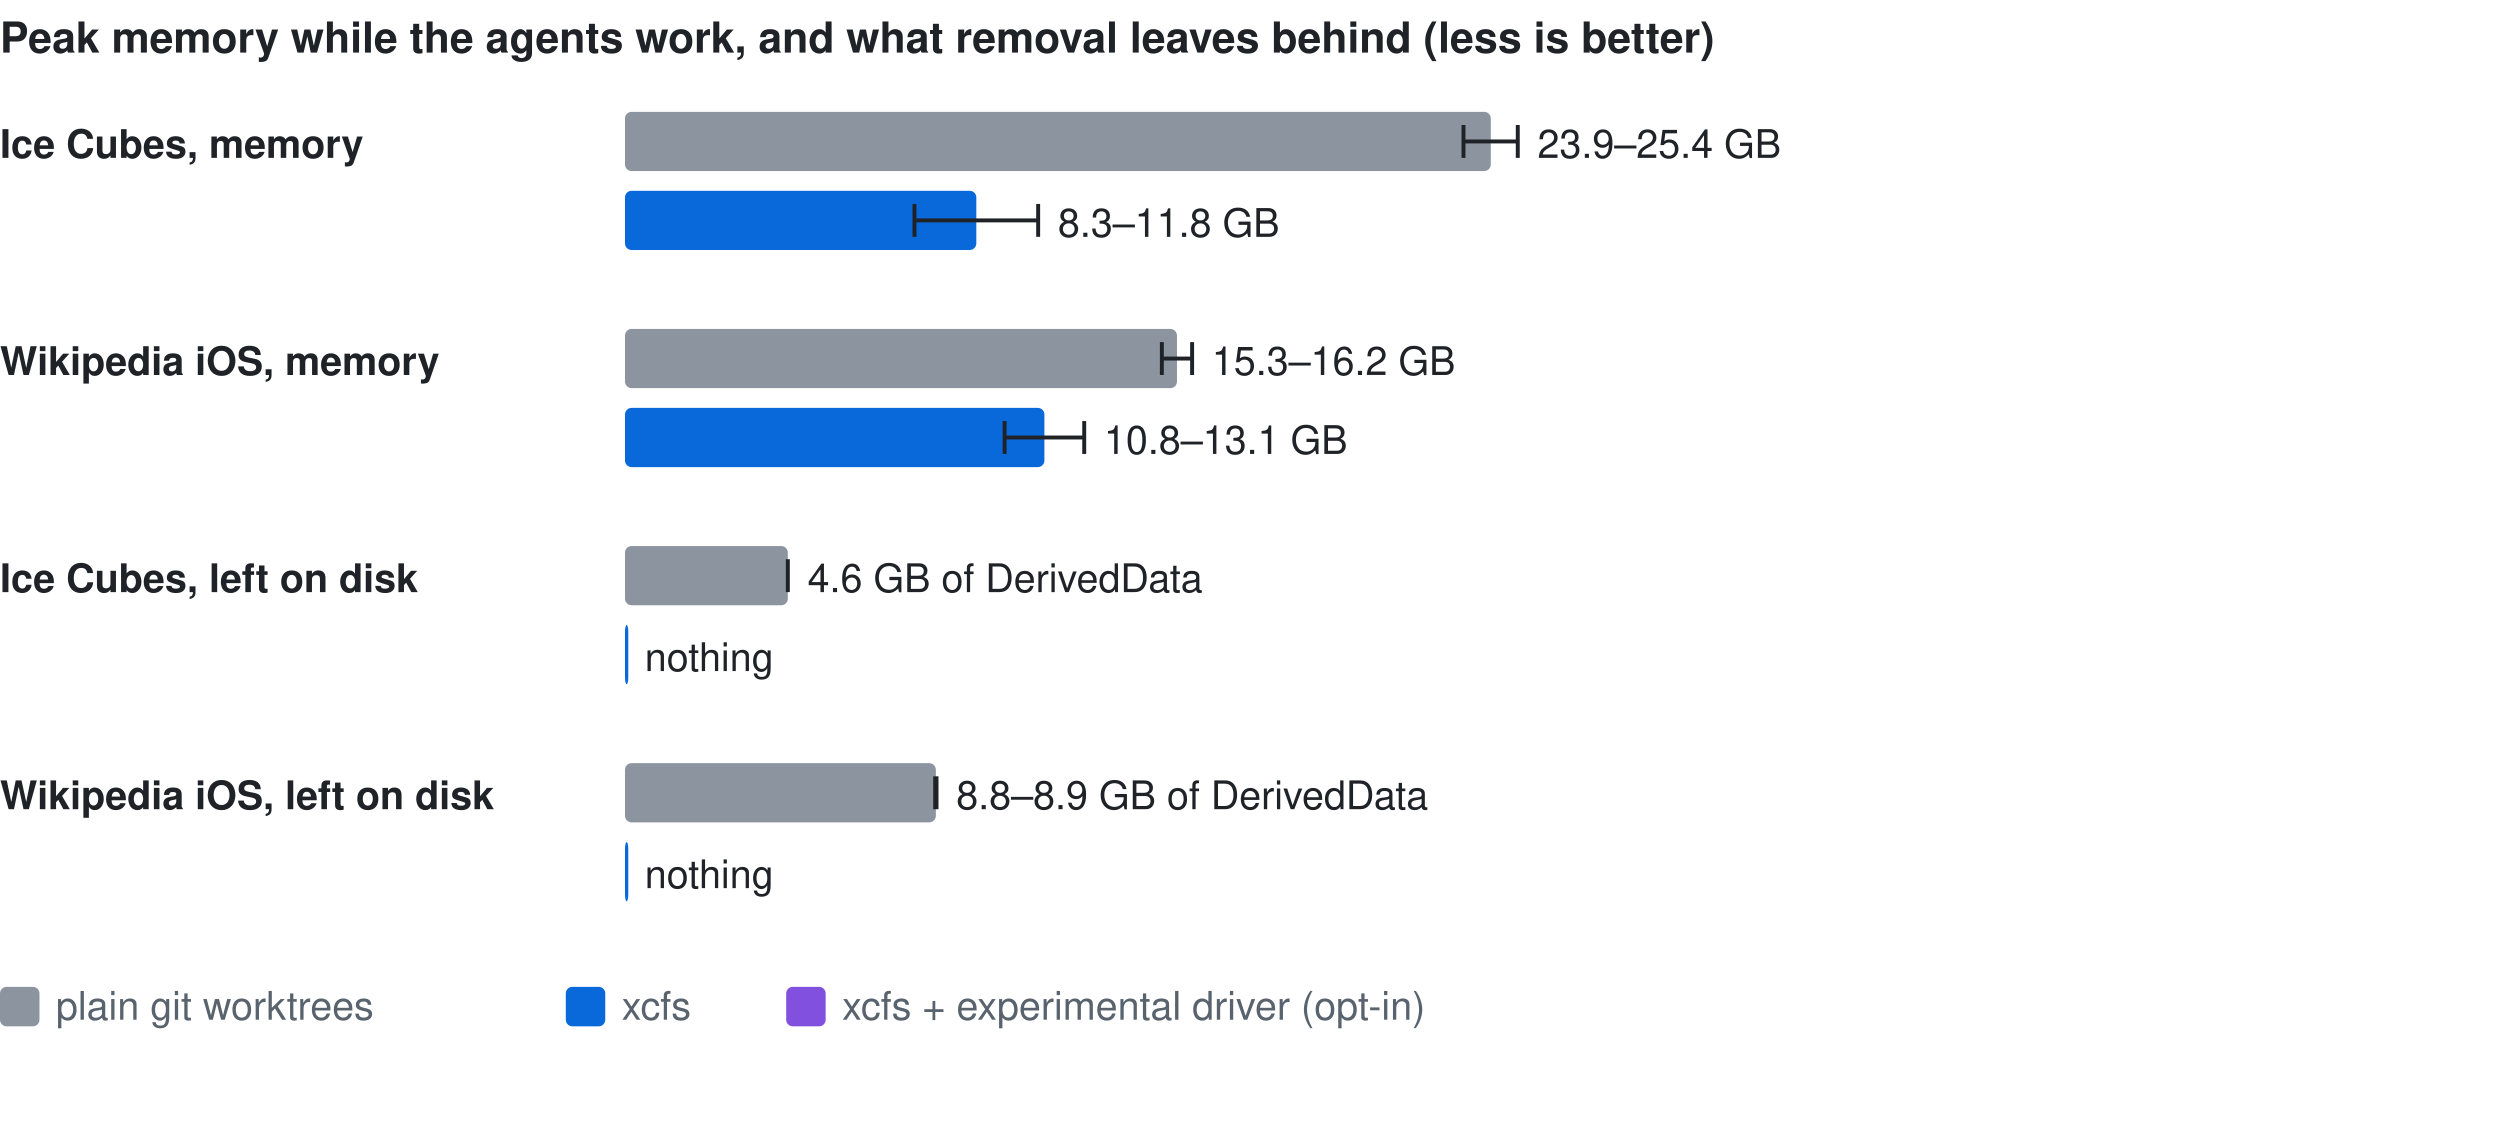
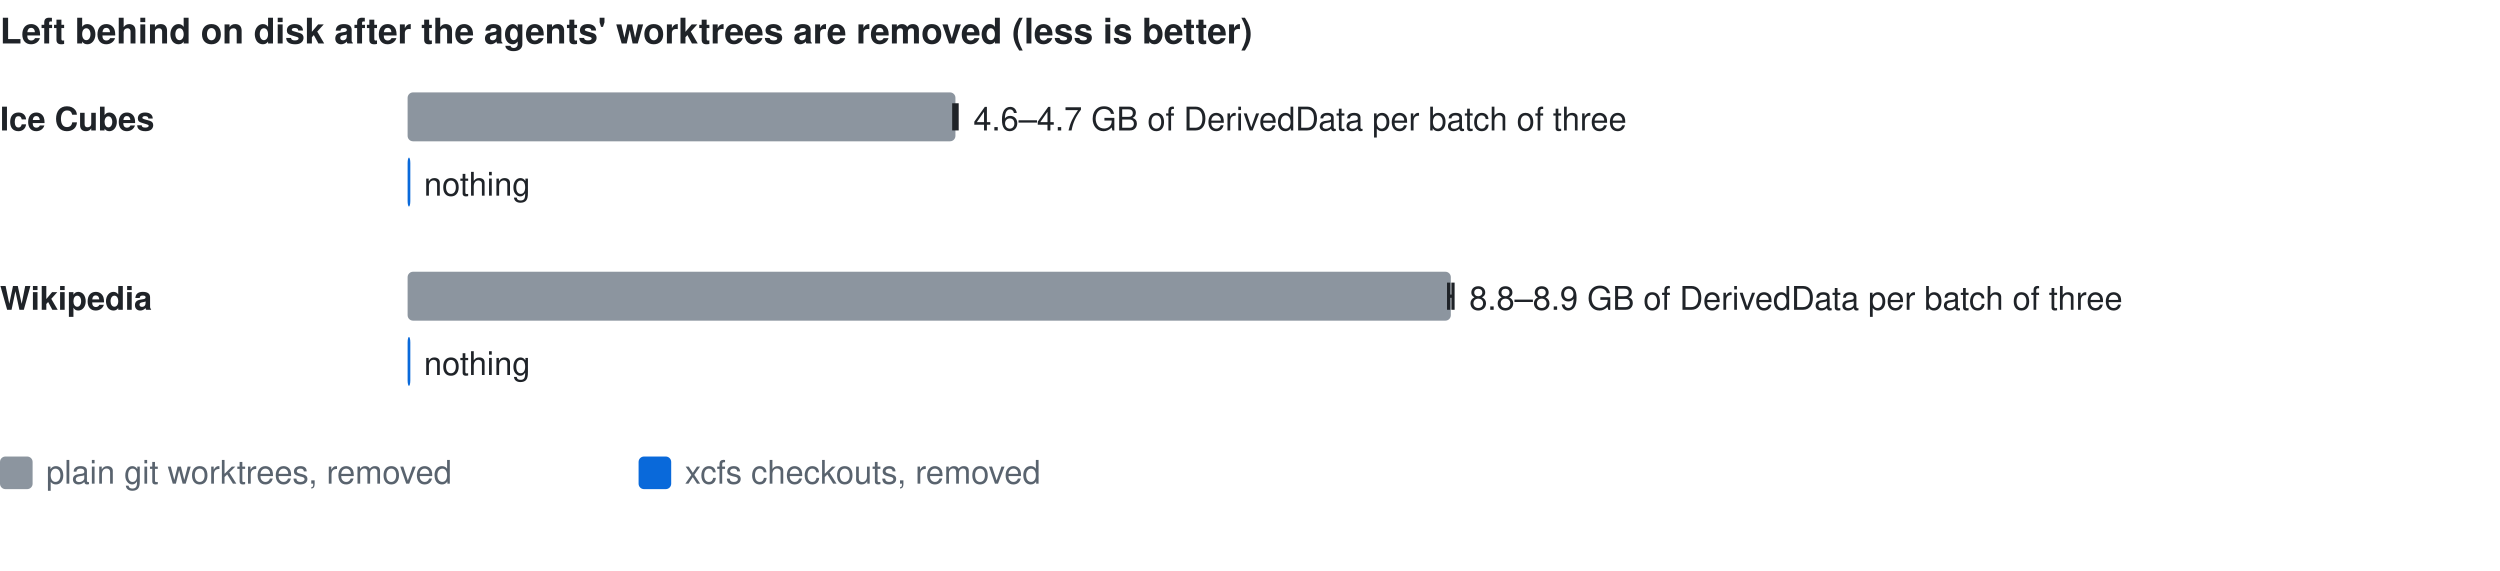
- <svg xmlns="http://www.w3.org/2000/svg" width="760" height="342" viewBox="0 0 760 342" font-family="-apple-system, BlinkMacSystemFont, 'Segoe UI', Helvetica, Arial, sans-serif" font-size="12">
-   <text x="0" y="16" fill="#1f2328" font-size="13" font-weight="600">Peak memory while the agents work, and what removal leaves behind (less is better)</text>
-   <text x="0" y="48" fill="#1f2328" font-weight="600">Ice Cubes, memory</text>
-   <rect x="190.0" y="34" width="263.2" height="18" rx="2" fill="#8c959f" />
-   <path d="M444.9 43.0 H461.4 M444.9 38.0 V48.0 M461.4 38.0 V48.0" stroke="#1f2328" stroke-width="1.2" fill="none" />
-   <text x="467.4" y="48" fill="#1f2328">23.9–25.4 GB</text>
-   <rect x="190.0" y="58" width="106.8" height="18" rx="2" fill="#0969da" />
-   <path d="M278.0 67.0 H315.6 M278.0 62.0 V72.0 M315.6 62.0 V72.0" stroke="#1f2328" stroke-width="1.2" fill="none" />
-   <text x="321.6" y="72" fill="#1f2328">8.3–11.8 GB</text>
-   <text x="0" y="114" fill="#1f2328" font-weight="600">Wikipedia iOS, memory</text>
-   <rect x="190.0" y="100" width="167.8" height="18" rx="2" fill="#8c959f" />
-   <path d="M353.2 109.0 H362.4 M353.2 104.0 V114.0 M362.4 104.0 V114.0" stroke="#1f2328" stroke-width="1.2" fill="none" />
-   <text x="368.4" y="114" fill="#1f2328">15.3–16.2 GB</text>
-   <rect x="190.0" y="124" width="127.5" height="18" rx="2" fill="#0969da" />
-   <path d="M305.4 133.0 H329.6 M305.4 128.0 V138.0 M329.6 128.0 V138.0" stroke="#1f2328" stroke-width="1.2" fill="none" />
-   <text x="335.6" y="138" fill="#1f2328">10.8–13.1 GB</text>
-   <text x="0" y="180" fill="#1f2328" font-weight="600">Ice Cubes, left on disk</text>
-   <rect x="190.0" y="166" width="49.5" height="18" rx="2" fill="#8c959f" />
-   <path d="M239.5 175.0 H239.5 M239.5 170.0 V180.0 M239.5 170.0 V180.0" stroke="#1f2328" stroke-width="1.2" fill="none" />
-   <text x="245.5" y="180" fill="#1f2328">4.6 GB of DerivedData</text>
-   <rect x="190.0" y="190" width="1.0" height="18" rx="2" fill="#0969da" />
-   <text x="196.0" y="204" fill="#1f2328">nothing</text>
-   <text x="0" y="246" fill="#1f2328" font-weight="600">Wikipedia iOS, left on disk</text>
-   <rect x="190.0" y="232" width="94.5" height="18" rx="2" fill="#8c959f" />
-   <path d="M284.3 241.0 H284.7 M284.3 236.0 V246.0 M284.7 236.0 V246.0" stroke="#1f2328" stroke-width="1.2" fill="none" />
-   <text x="290.7" y="246" fill="#1f2328">8.8–8.9 GB of DerivedData</text>
-   <rect x="190.0" y="256" width="1.0" height="18" rx="2" fill="#0969da" />
-   <text x="196.0" y="270" fill="#1f2328">nothing</text>
-   <rect x="0" y="300" width="12" height="12" rx="2" fill="#8c959f" />
-   <text x="17" y="310" fill="#59636e">plain git worktrees</text>
-   <rect x="172" y="300" width="12" height="12" rx="2" fill="#0969da" />
-   <text x="189" y="310" fill="#59636e">xcfs</text>
-   <rect x="239" y="300" width="12" height="12" rx="2" fill="#8250df" />
-   <text x="256" y="310" fill="#59636e">xcfs + experimental driver (opt-in)</text>
+ <svg xmlns="http://www.w3.org/2000/svg" width="920" height="210" viewBox="0 0 920 210" font-family="-apple-system, BlinkMacSystemFont, 'Segoe UI', Helvetica, Arial, sans-serif" font-size="12">
+   <text x="0" y="16" fill="#1f2328" font-size="13" font-weight="600">Left behind on disk after the agents' worktrees are removed (less is better)</text>
+   <text x="0" y="48" fill="#1f2328" font-weight="600">Ice Cubes</text>
+   <rect x="150.0" y="34" width="201.6" height="18" rx="2" fill="#8c959f" />
+   <path d="M351.0 43.0 H352.2 M351.0 38.0 V48.0 M352.2 38.0 V48.0" stroke="#1f2328" stroke-width="1.2" fill="none" />
+   <text x="358.2" y="48" fill="#1f2328">4.6–4.7 GB of DerivedData per batch of three</text>
+   <rect x="150.0" y="58" width="1.0" height="18" rx="2" fill="#0969da" />
+   <text x="156.0" y="72" fill="#1f2328">nothing</text>
+   <text x="0" y="114" fill="#1f2328" font-weight="600">Wikipedia</text>
+   <rect x="150.0" y="100" width="383.9" height="18" rx="2" fill="#8c959f" />
+   <path d="M533.1 109.0 H534.7 M533.1 104.0 V114.0 M534.7 104.0 V114.0" stroke="#1f2328" stroke-width="1.2" fill="none" />
+   <text x="540.7" y="114" fill="#1f2328">8.8–8.9 GB of DerivedData per batch of three</text>
+   <rect x="150.0" y="124" width="1.0" height="18" rx="2" fill="#0969da" />
+   <text x="156.0" y="138" fill="#1f2328">nothing</text>
+   <rect x="0" y="168" width="12" height="12" rx="2" fill="#8c959f" />
+   <text x="17" y="178" fill="#59636e">plain git worktrees, removed</text>
+   <rect x="235" y="168" width="12" height="12" rx="2" fill="#0969da" />
+   <text x="252" y="178" fill="#59636e">xcfs checkouts, removed</text>
</svg>
